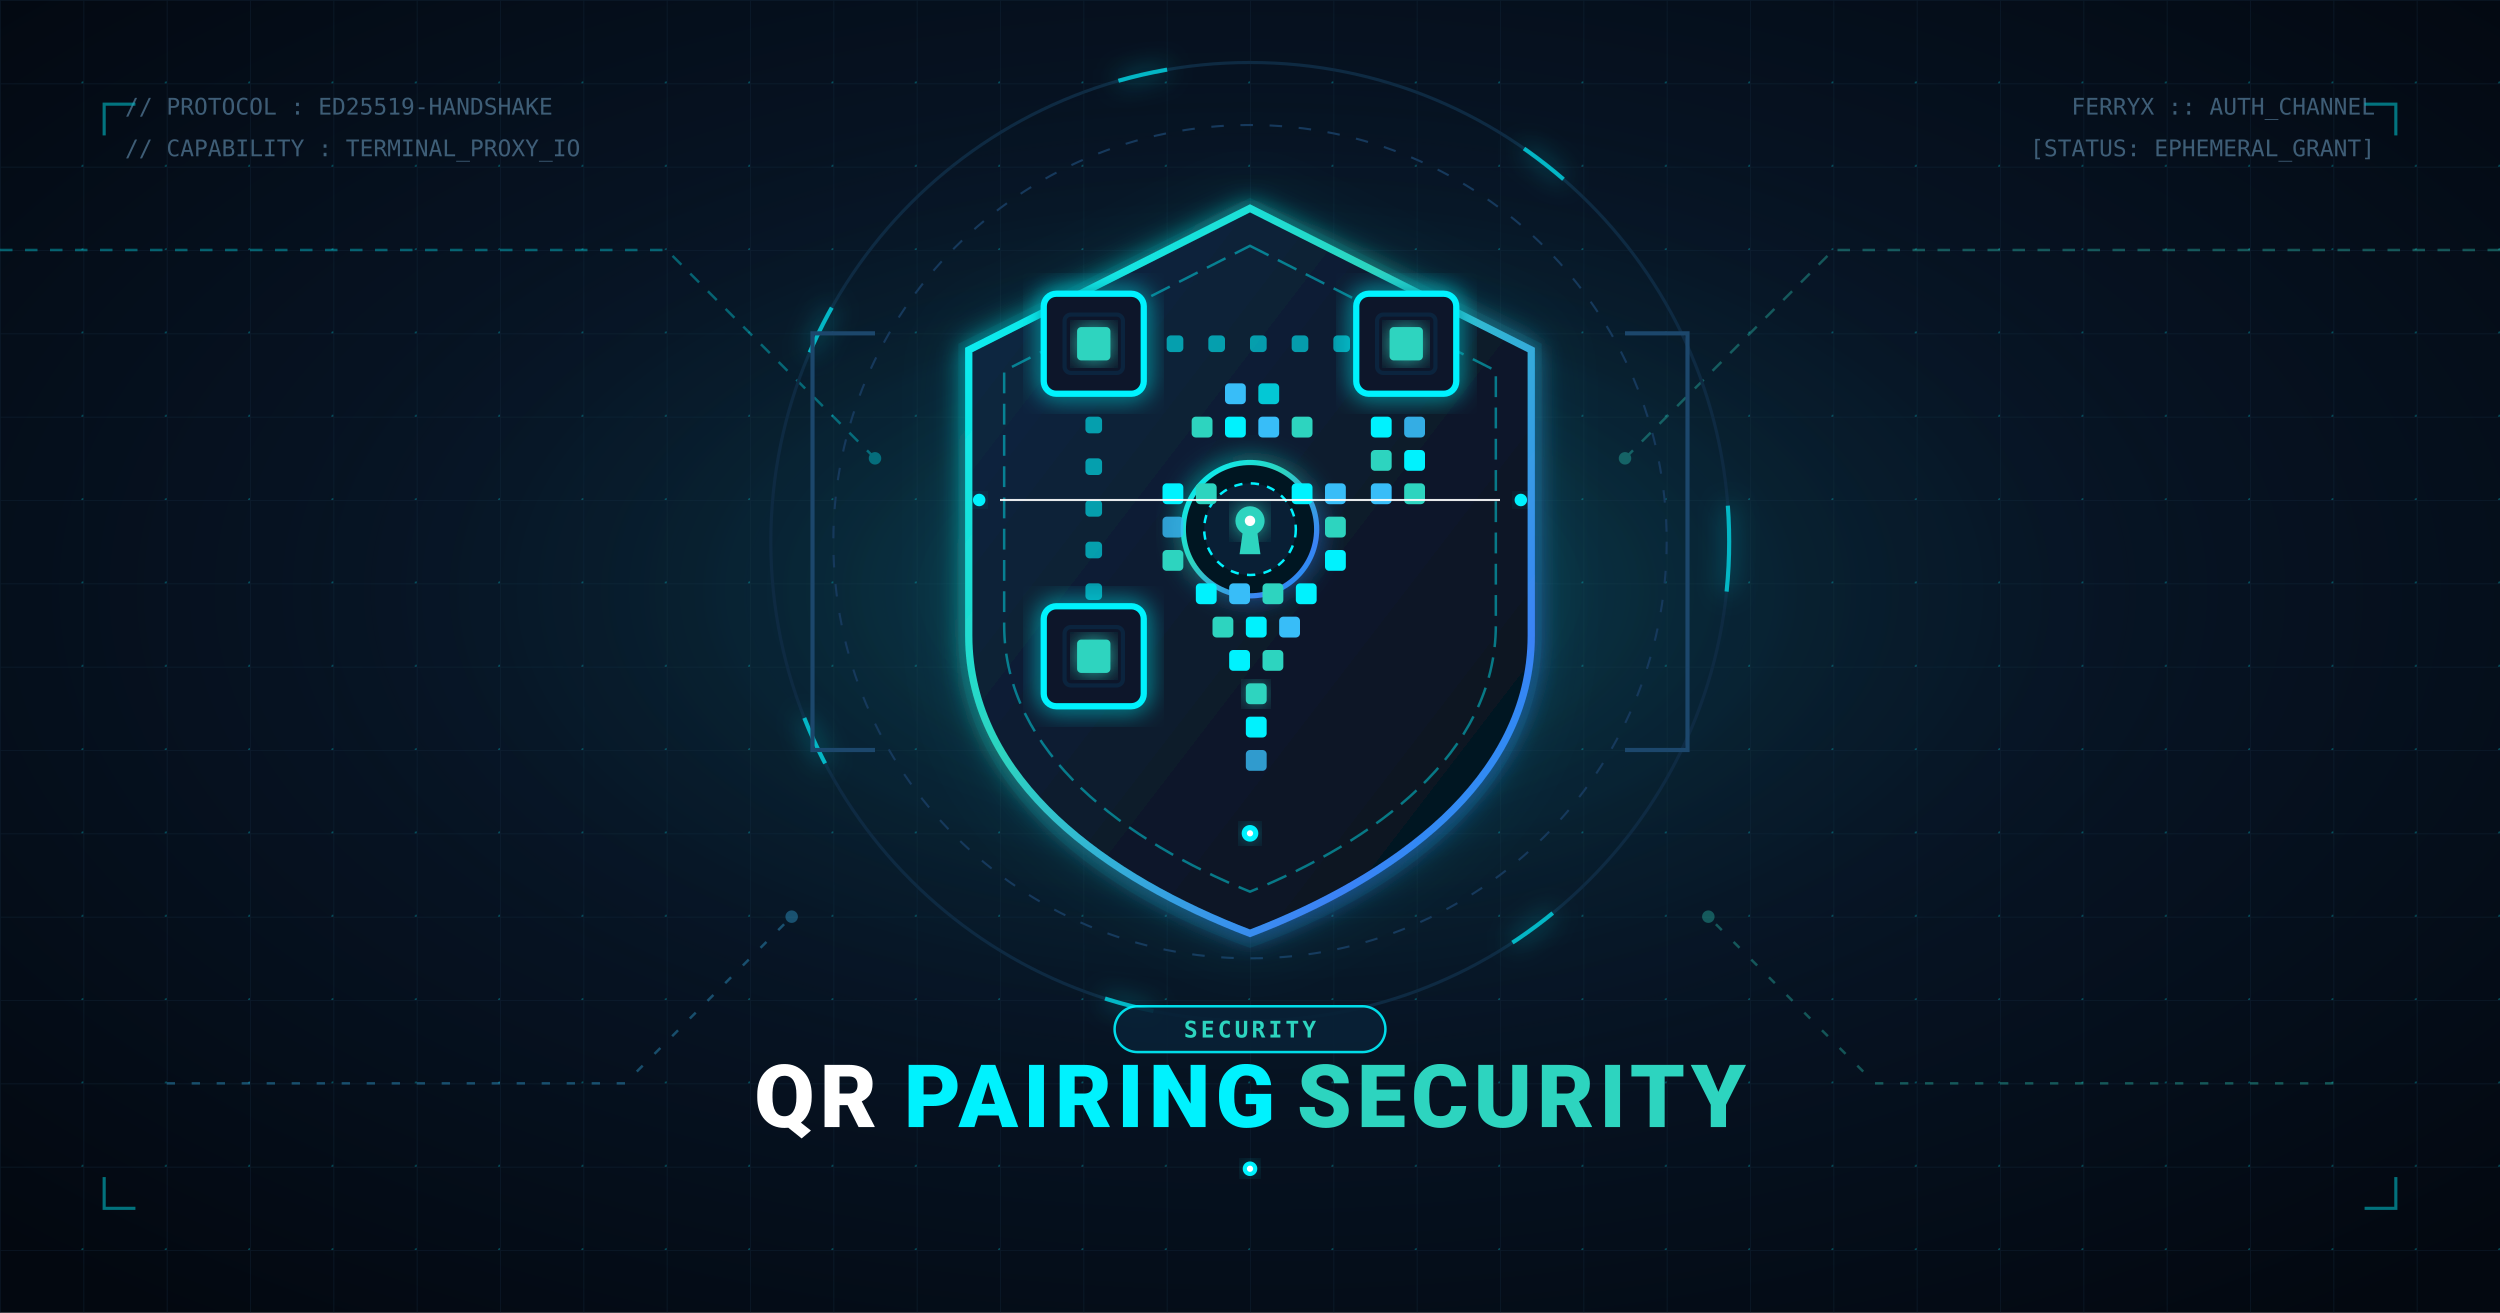
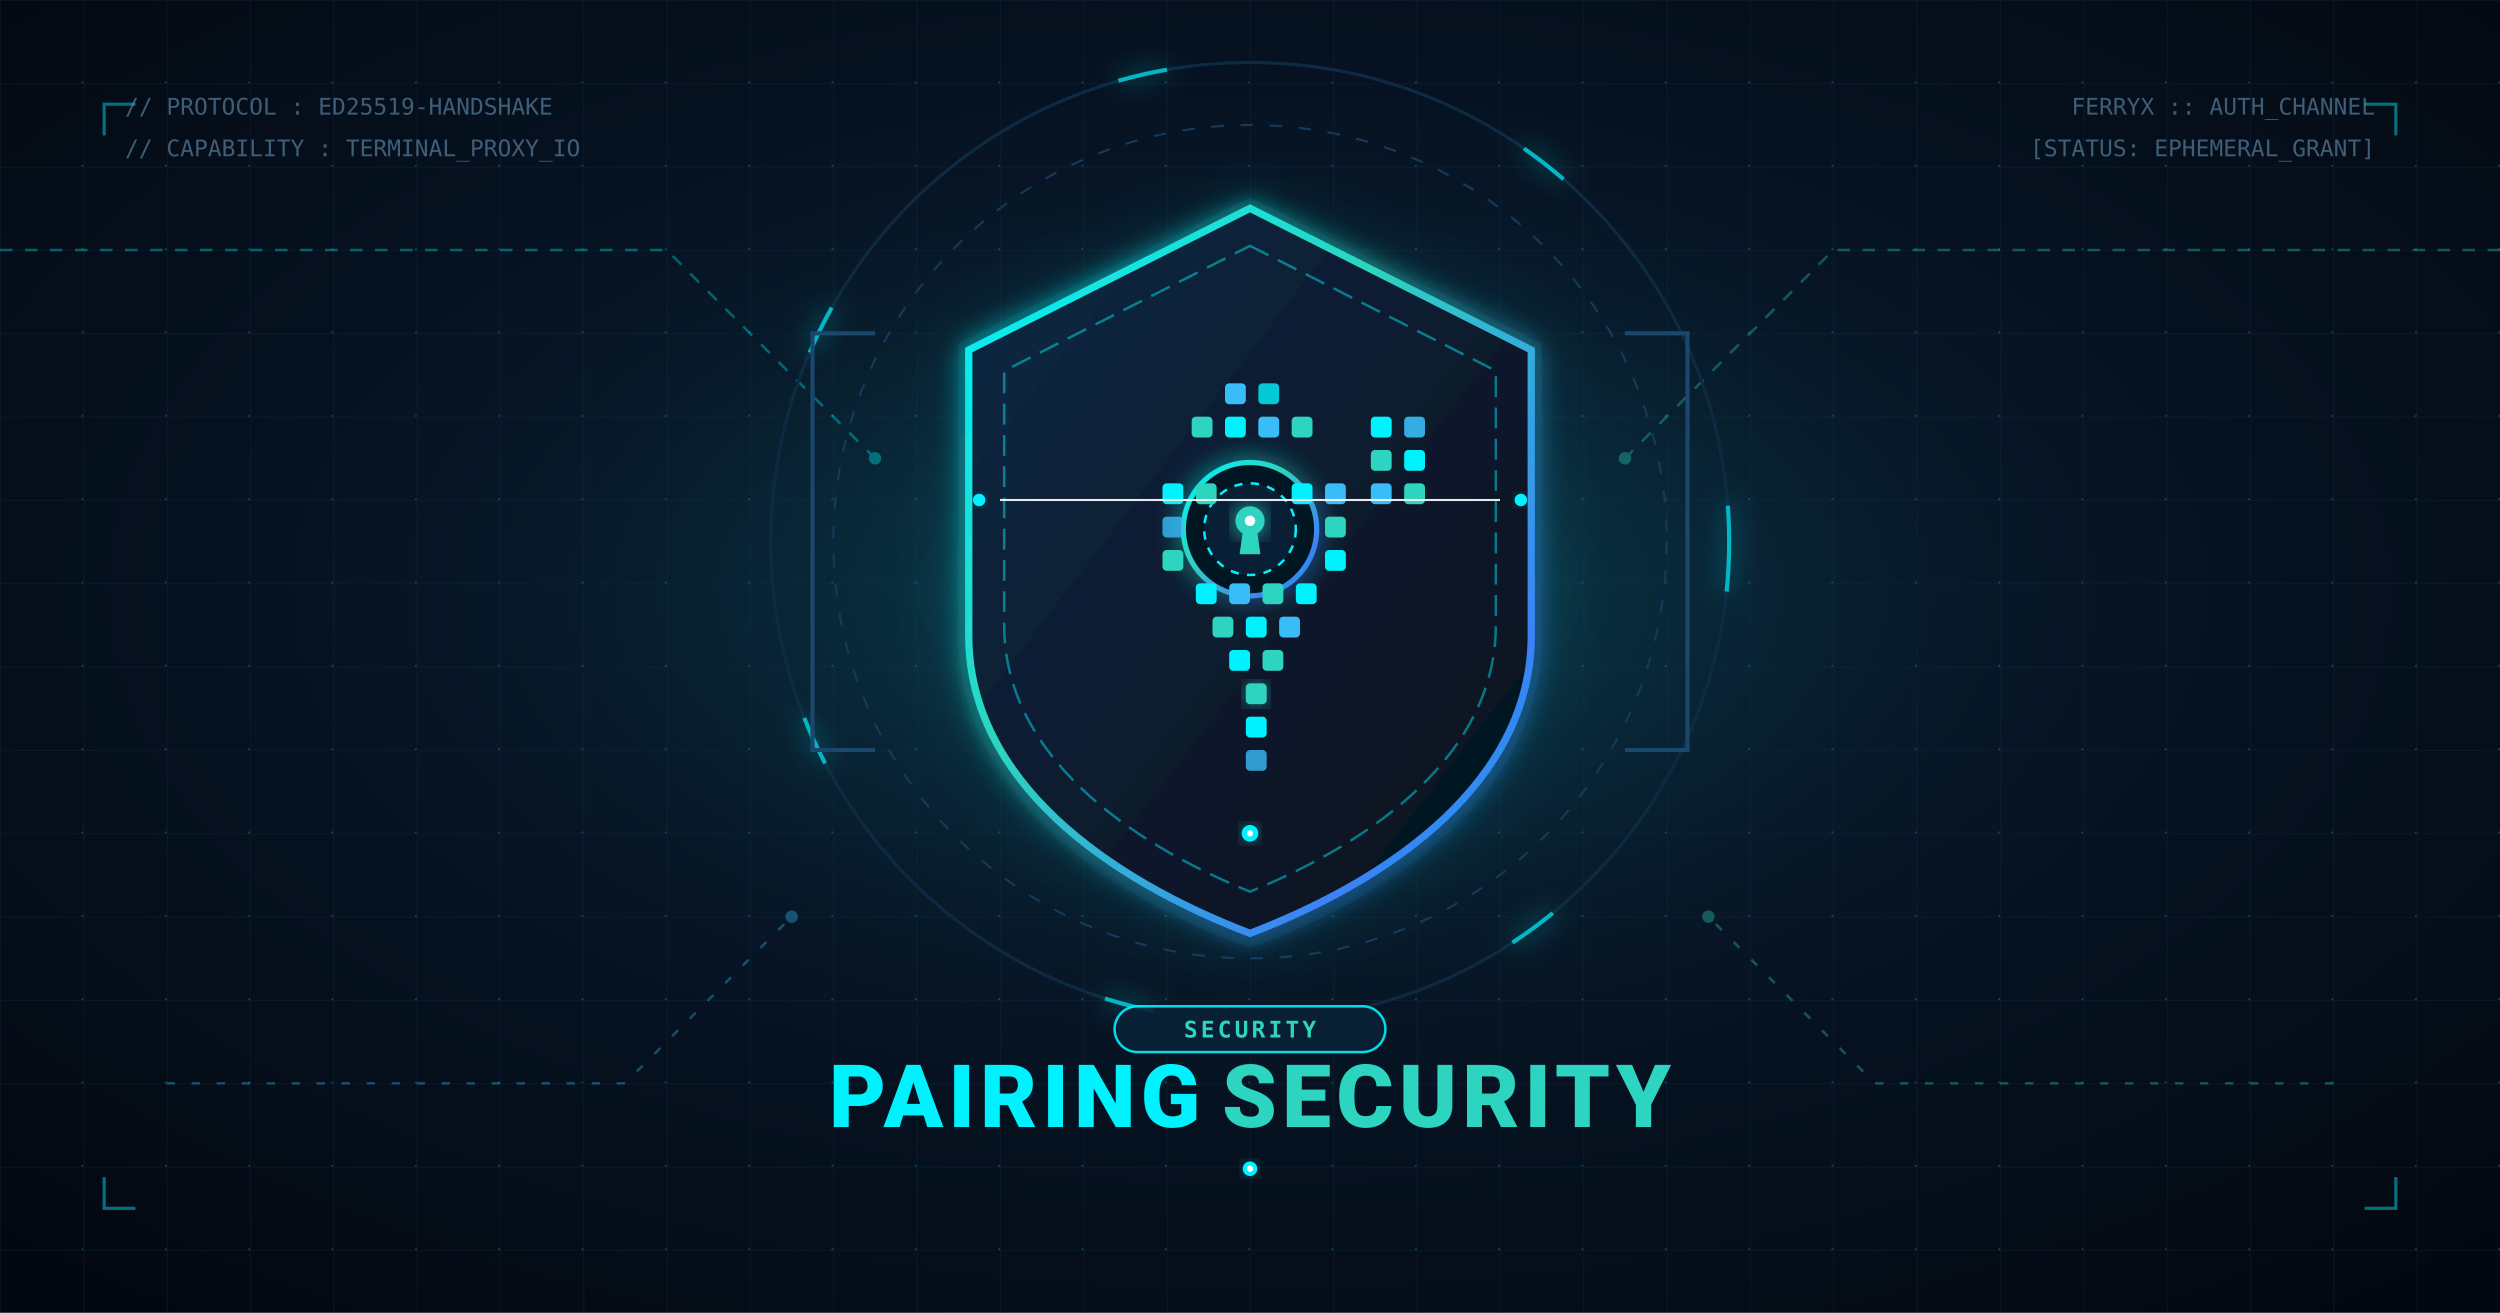
<svg xmlns="http://www.w3.org/2000/svg" viewBox="0 0 1200 630" width="1200" height="630">
  <defs>
    <radialGradient id="bgGlow" cx="50%" cy="45%" r="70%">
      <stop offset="0%" stop-color="#0a2238" stop-opacity="0.95" />
      <stop offset="45%" stop-color="#071526" stop-opacity="0.98" />
      <stop offset="100%" stop-color="#030810" stop-opacity="1" />
    </radialGradient>
    <radialGradient id="centerPulse" cx="50%" cy="45%" r="40%">
      <stop offset="0%" stop-color="#00f2fe" stop-opacity="0.25" />
      <stop offset="40%" stop-color="#0d9488" stop-opacity="0.12" />
      <stop offset="100%" stop-color="#030810" stop-opacity="0" />
    </radialGradient>
    <linearGradient id="shieldGrad" x1="0%" y1="0%" x2="100%" y2="100%">
      <stop offset="0%" stop-color="#102a45" />
      <stop offset="50%" stop-color="#091b2e" />
      <stop offset="100%" stop-color="#05101c" />
    </linearGradient>
    <linearGradient id="shieldBorderGrad" x1="0%" y1="0%" x2="100%" y2="100%">
      <stop offset="0%" stop-color="#00f2fe" />
      <stop offset="40%" stop-color="#2dd4bf" />
      <stop offset="80%" stop-color="#3b82f6" />
      <stop offset="100%" stop-color="#0ea5e9" />
    </linearGradient>
    <linearGradient id="accentCyanTeal" x1="0%" y1="0%" x2="100%" y2="0%">
      <stop offset="0%" stop-color="#00f2fe" />
      <stop offset="100%" stop-color="#2dd4bf" />
    </linearGradient>
-     <linearGradient id="qrBitGrad1" x1="0%" y1="0%" x2="100%" y2="100%">
+     <linearGradient id="bitGrad1" x1="0%" y1="0%" x2="100%" y2="100%">
      <stop offset="0%" stop-color="#00f2fe" />
      <stop offset="100%" stop-color="#0ea5e9" />
    </linearGradient>
-     <linearGradient id="qrBitGrad2" x1="0%" y1="0%" x2="100%" y2="100%">
+     <linearGradient id="bitGrad2" x1="0%" y1="0%" x2="100%" y2="100%">
      <stop offset="0%" stop-color="#2dd4bf" />
      <stop offset="100%" stop-color="#0d9488" />
    </linearGradient>
    <pattern id="grid" width="40" height="40" patternUnits="userSpaceOnUse">
      <path d="M 40 0 L 0 0 0 40" fill="none" stroke="#162a3f" stroke-width="0.8" opacity="0.4" />
      <circle cx="40" cy="40" r="1" fill="#00f2fe" opacity="0.25" />
    </pattern>
    <filter id="glow" x="-20%" y="-20%" width="140%" height="140%">
      <feGaussianBlur stdDeviation="6" result="blur" />
      <feMerge>
        <feMergeNode in="blur" />
        <feMergeNode in="SourceGraphic" />
      </feMerge>
    </filter>
    <filter id="softGlow" x="-30%" y="-30%" width="160%" height="160%">
      <feGaussianBlur stdDeviation="14" result="blur" />
      <feMerge>
        <feMergeNode in="blur" />
        <feMergeNode in="SourceGraphic" />
      </feMerge>
    </filter>
  </defs>
  <rect width="1200" height="630" fill="#030810" />
  <rect width="1200" height="630" fill="url(#bgGlow)" />
  <rect width="1200" height="630" fill="url(#grid)" />
  <rect width="1200" height="630" fill="url(#centerPulse)" />
  <g opacity="0.35">
    <path d="M 0 120 L 320 120 L 420 220" fill="none" stroke="#00f2fe" stroke-width="1.2" stroke-dasharray="6 6" />
    <circle cx="420" cy="220" r="3" fill="#00f2fe" />
    <path d="M 1200 120 L 880 120 L 780 220" fill="none" stroke="#2dd4bf" stroke-width="1.2" stroke-dasharray="6 6" />
    <circle cx="780" cy="220" r="3" fill="#2dd4bf" />
    <path d="M 80 520 L 300 520 L 380 440" fill="none" stroke="#38bdf8" stroke-width="1.2" stroke-dasharray="4 8" />
    <circle cx="380" cy="440" r="3" fill="#38bdf8" />
    <path d="M 1120 520 L 900 520 L 820 440" fill="none" stroke="#2dd4bf" stroke-width="1.2" stroke-dasharray="4 8" />
    <circle cx="820" cy="440" r="3" fill="#2dd4bf" />
  </g>
  <g font-family="'SF Mono', 'JetBrains Mono', 'Fira Code', Menlo, monospace" font-size="11" fill="#527896" opacity="0.75">
    <text x="60" y="55">// PROTOCOL : ED25519-HANDSHAKE</text>
    <text x="60" y="75">// CAPABILITY : TERMINAL_PROXY_IO</text>
    <text x="1140" y="55" text-anchor="end">FERRYX :: AUTH_CHANNEL</text>
    <text x="1140" y="75" text-anchor="end">[STATUS: EPHEMERAL_GRANT]</text>
    <path d="M 50 65 L 50 50 L 65 50" fill="none" stroke="#00f2fe" stroke-width="1.5" opacity="0.6" />
    <path d="M 1150 65 L 1150 50 L 1135 50" fill="none" stroke="#00f2fe" stroke-width="1.5" opacity="0.6" />
    <path d="M 50 565 L 50 580 L 65 580" fill="none" stroke="#00f2fe" stroke-width="1.5" opacity="0.6" />
    <path d="M 1150 565 L 1150 580 L 1135 580" fill="none" stroke="#00f2fe" stroke-width="1.5" opacity="0.6" />
  </g>
  <g transform="translate(600, 260)">
    <circle cx="0" cy="0" r="230" fill="none" stroke="#0e2a42" stroke-width="1.5" />
    <circle cx="0" cy="0" r="230" fill="none" stroke="#00f2fe" stroke-width="2" stroke-dasharray="24 180" opacity="0.7" filter="url(#glow)" />
    <circle cx="0" cy="0" r="200" fill="none" stroke="#16395c" stroke-width="1" stroke-dasharray="6 8" />
    <path d="M -180 -100 L -210 -100 L -210 100 L -180 100" fill="none" stroke="#1c476c" stroke-width="2" />
    <path d="M 180 -100 L 210 -100 L 210 100 L 180 100" fill="none" stroke="#1c476c" stroke-width="2" />
    <path d="M 0 -165 L 140 -95 L 140 45 C 140 120 70 170 0 195 C -70 170 -140 120 -140 45 L -140 -95 Z" fill="#00f2fe" opacity="0.12" filter="url(#softGlow)" />
    <path d="M 0 -160 L 135 -92 L 135 45 C 135 115 68 162 0 188 C -68 162 -135 115 -135 45 L -135 -92 Z" fill="url(#shieldGrad)" stroke="url(#shieldBorderGrad)" stroke-width="3.5" filter="url(#glow)" />
    <path d="M 0 -142 L 118 -82 L 118 40 C 118 102 59 144 0 168 C -59 144 -118 102 -118 40 L -118 -82 Z" fill="none" stroke="#00f2fe" stroke-width="1.2" opacity="0.45" stroke-dasharray="10 5" />
    <g transform="translate(0, 0)">
-       <g transform="translate(-75, -95)">
-         <rect x="-24" y="-24" width="48" height="48" rx="6" fill="#08182b" stroke="#00f2fe" stroke-width="3" filter="url(#glow)" />
-         <rect x="-14" y="-14" width="28" height="28" rx="3" fill="none" stroke="#0b243e" stroke-width="2" />
-         <rect x="-8" y="-8" width="16" height="16" rx="2" fill="#2dd4bf" filter="url(#glow)" />
-       </g>
-       <g transform="translate(75, -95)">
-         <rect x="-24" y="-24" width="48" height="48" rx="6" fill="#08182b" stroke="#00f2fe" stroke-width="3" filter="url(#glow)" />
-         <rect x="-14" y="-14" width="28" height="28" rx="3" fill="none" stroke="#0b243e" stroke-width="2" />
-         <rect x="-8" y="-8" width="16" height="16" rx="2" fill="#2dd4bf" filter="url(#glow)" />
-       </g>
-       <g transform="translate(-75, 55)">
-         <rect x="-24" y="-24" width="48" height="48" rx="6" fill="#08182b" stroke="#00f2fe" stroke-width="3" filter="url(#glow)" />
-         <rect x="-14" y="-14" width="28" height="28" rx="3" fill="none" stroke="#0b243e" stroke-width="2" />
-         <rect x="-8" y="-8" width="16" height="16" rx="2" fill="#2dd4bf" filter="url(#glow)" />
-       </g>
-       <g fill="#00f2fe" opacity="0.6">
-         <rect x="-40" y="-99" width="8" height="8" rx="2" />
-         <rect x="-20" y="-99" width="8" height="8" rx="2" />
-         <rect x="0" y="-99" width="8" height="8" rx="2" />
-         <rect x="20" y="-99" width="8" height="8" rx="2" />
-         <rect x="40" y="-99" width="8" height="8" rx="2" />
-         <rect x="-79" y="-60" width="8" height="8" rx="2" />
-         <rect x="-79" y="-40" width="8" height="8" rx="2" />
-         <rect x="-79" y="-20" width="8" height="8" rx="2" />
-         <rect x="-79" y="0" width="8" height="8" rx="2" />
-         <rect x="-79" y="20" width="8" height="8" rx="2" />
-       </g>
      <rect x="-12" y="-76" width="10" height="10" rx="2" fill="#38bdf8" />
      <rect x="4" y="-76" width="10" height="10" rx="2" fill="#00f2fe" opacity="0.8" />
      <rect x="-28" y="-60" width="10" height="10" rx="2" fill="#2dd4bf" />
      <rect x="-12" y="-60" width="10" height="10" rx="2" fill="#00f2fe" />
      <rect x="4" y="-60" width="10" height="10" rx="2" fill="#38bdf8" />
      <rect x="20" y="-60" width="10" height="10" rx="2" fill="#2dd4bf" />
      <rect x="58" y="-60" width="10" height="10" rx="2" fill="#00f2fe" />
      <rect x="74" y="-60" width="10" height="10" rx="2" fill="#38bdf8" opacity="0.9" />
      <rect x="58" y="-44" width="10" height="10" rx="2" fill="#2dd4bf" />
      <rect x="74" y="-44" width="10" height="10" rx="2" fill="#00f2fe" />
      <rect x="58" y="-28" width="10" height="10" rx="2" fill="#38bdf8" />
      <rect x="74" y="-28" width="10" height="10" rx="2" fill="#2dd4bf" />
      <g transform="translate(0, -6)">
        <circle cx="0" cy="0" r="32" fill="#061322" stroke="url(#shieldBorderGrad)" stroke-width="2.5" filter="url(#glow)" />
        <circle cx="0" cy="0" r="22" fill="#091f35" stroke="#00f2fe" stroke-width="1.2" stroke-dasharray="4 4" />
        <circle cx="0" cy="-4" r="7" fill="#2dd4bf" filter="url(#glow)" />
        <path d="M -3 -2 L 3 -2 L 5 12 L -5 12 Z" fill="#2dd4bf" />
        <circle cx="0" cy="-4" r="2.5" fill="#ffffff" />
      </g>
      <rect x="-42" y="-28" width="10" height="10" rx="2" fill="#00f2fe" />
      <rect x="-26" y="-28" width="10" height="10" rx="2" fill="#2dd4bf" />
      <rect x="20" y="-28" width="10" height="10" rx="2" fill="#00f2fe" />
      <rect x="36" y="-28" width="10" height="10" rx="2" fill="#38bdf8" />
      <rect x="-42" y="-12" width="10" height="10" rx="2" fill="#38bdf8" opacity="0.8" />
      <rect x="36" y="-12" width="10" height="10" rx="2" fill="#2dd4bf" />
      <rect x="-42" y="4" width="10" height="10" rx="2" fill="#2dd4bf" />
      <rect x="36" y="4" width="10" height="10" rx="2" fill="#00f2fe" />
      <rect x="-26" y="20" width="10" height="10" rx="2" fill="#00f2fe" />
      <rect x="-10" y="20" width="10" height="10" rx="2" fill="#38bdf8" />
      <rect x="6" y="20" width="10" height="10" rx="2" fill="#2dd4bf" />
      <rect x="22" y="20" width="10" height="10" rx="2" fill="#00f2fe" />
      <rect x="-18" y="36" width="10" height="10" rx="2" fill="#2dd4bf" />
      <rect x="-2" y="36" width="10" height="10" rx="2" fill="#00f2fe" />
      <rect x="14" y="36" width="10" height="10" rx="2" fill="#38bdf8" />
      <rect x="-10" y="52" width="10" height="10" rx="2" fill="#00f2fe" />
      <rect x="6" y="52" width="10" height="10" rx="2" fill="#2dd4bf" />
      <rect x="-2" y="68" width="10" height="10" rx="2" fill="#2dd4bf" filter="url(#glow)" />
      <rect x="-2" y="84" width="10" height="10" rx="2" fill="#00f2fe" />
      <rect x="-2" y="100" width="10" height="10" rx="2" fill="#38bdf8" opacity="0.8" />
      <circle cx="0" cy="140" r="4" fill="#00f2fe" filter="url(#glow)" />
      <circle cx="0" cy="140" r="1.5" fill="#ffffff" />
    </g>
    <line x1="-130" y1="-20" x2="130" y2="-20" stroke="#00f2fe" stroke-width="2.5" opacity="0.85" filter="url(#glow)" />
    <line x1="-120" y1="-20" x2="120" y2="-20" stroke="#ffffff" stroke-width="1" opacity="0.9" />
    <circle cx="-130" cy="-20" r="3" fill="#00f2fe" filter="url(#glow)" />
    <circle cx="130" cy="-20" r="3" fill="#00f2fe" filter="url(#glow)" />
  </g>
  <g transform="translate(600, 535)" text-anchor="middle">
    <rect x="-65" y="-52" width="130" height="22" rx="11" fill="#082035" stroke="#00f2fe" stroke-width="1.2" opacity="0.9" />
    <text y="-37" font-family="'SF Mono', 'JetBrains Mono', Menlo, monospace" font-size="11" font-weight="600" fill="#2dd4bf" letter-spacing="1.5">SECURITY</text>
    <text y="6" font-family="-apple-system, BlinkMacSystemFont, 'SF Pro Display', 'Segoe UI', Roboto, 'JetBrains Mono', sans-serif" font-size="42" font-weight="800" letter-spacing="2.5" fill="#ffffff">
-       QR <tspan fill="#00f2fe">PAIRING</tspan>
+       <tspan fill="#00f2fe">PAIRING</tspan>
      <tspan fill="#2dd4bf">SECURITY</tspan>
    </text>
    <line x1="-220" y1="26" x2="220" y2="26" stroke="url(#accentCyanTeal)" stroke-width="2" opacity="0.8" filter="url(#glow)" />
    <circle cx="0" cy="26" r="3.5" fill="#00f2fe" filter="url(#glow)" />
    <circle cx="0" cy="26" r="1.5" fill="#ffffff" />
  </g>
</svg>
